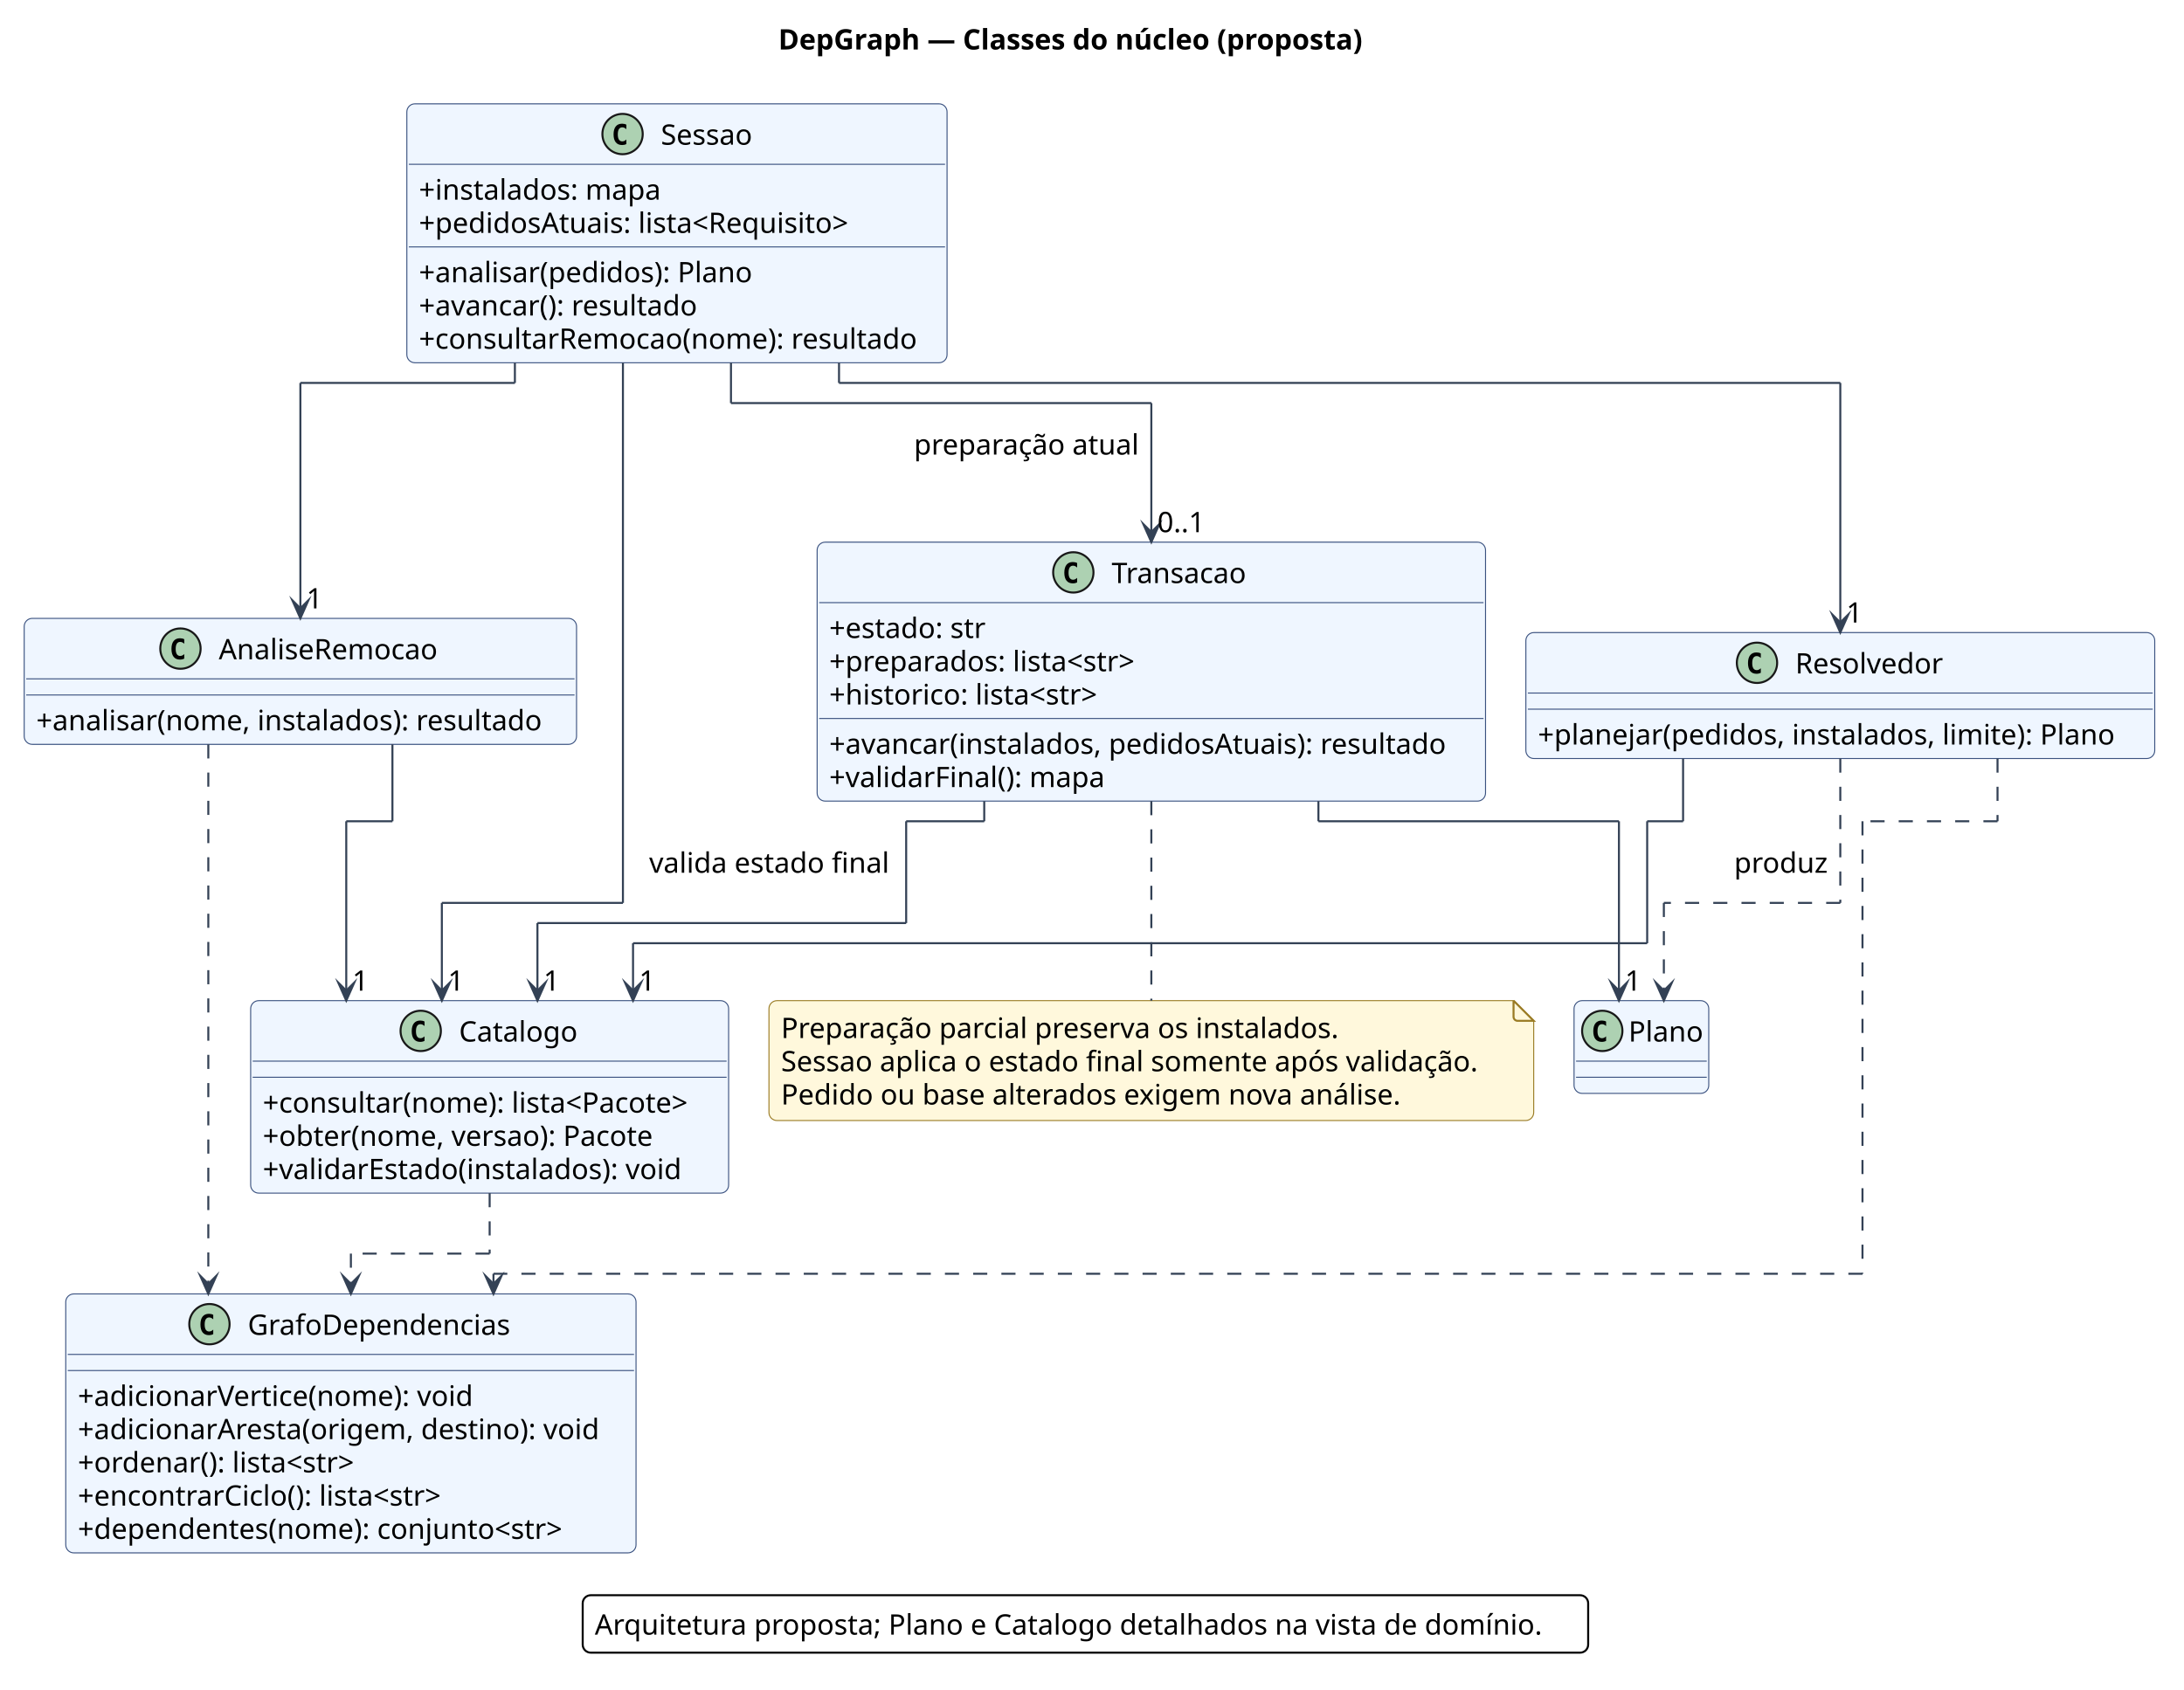
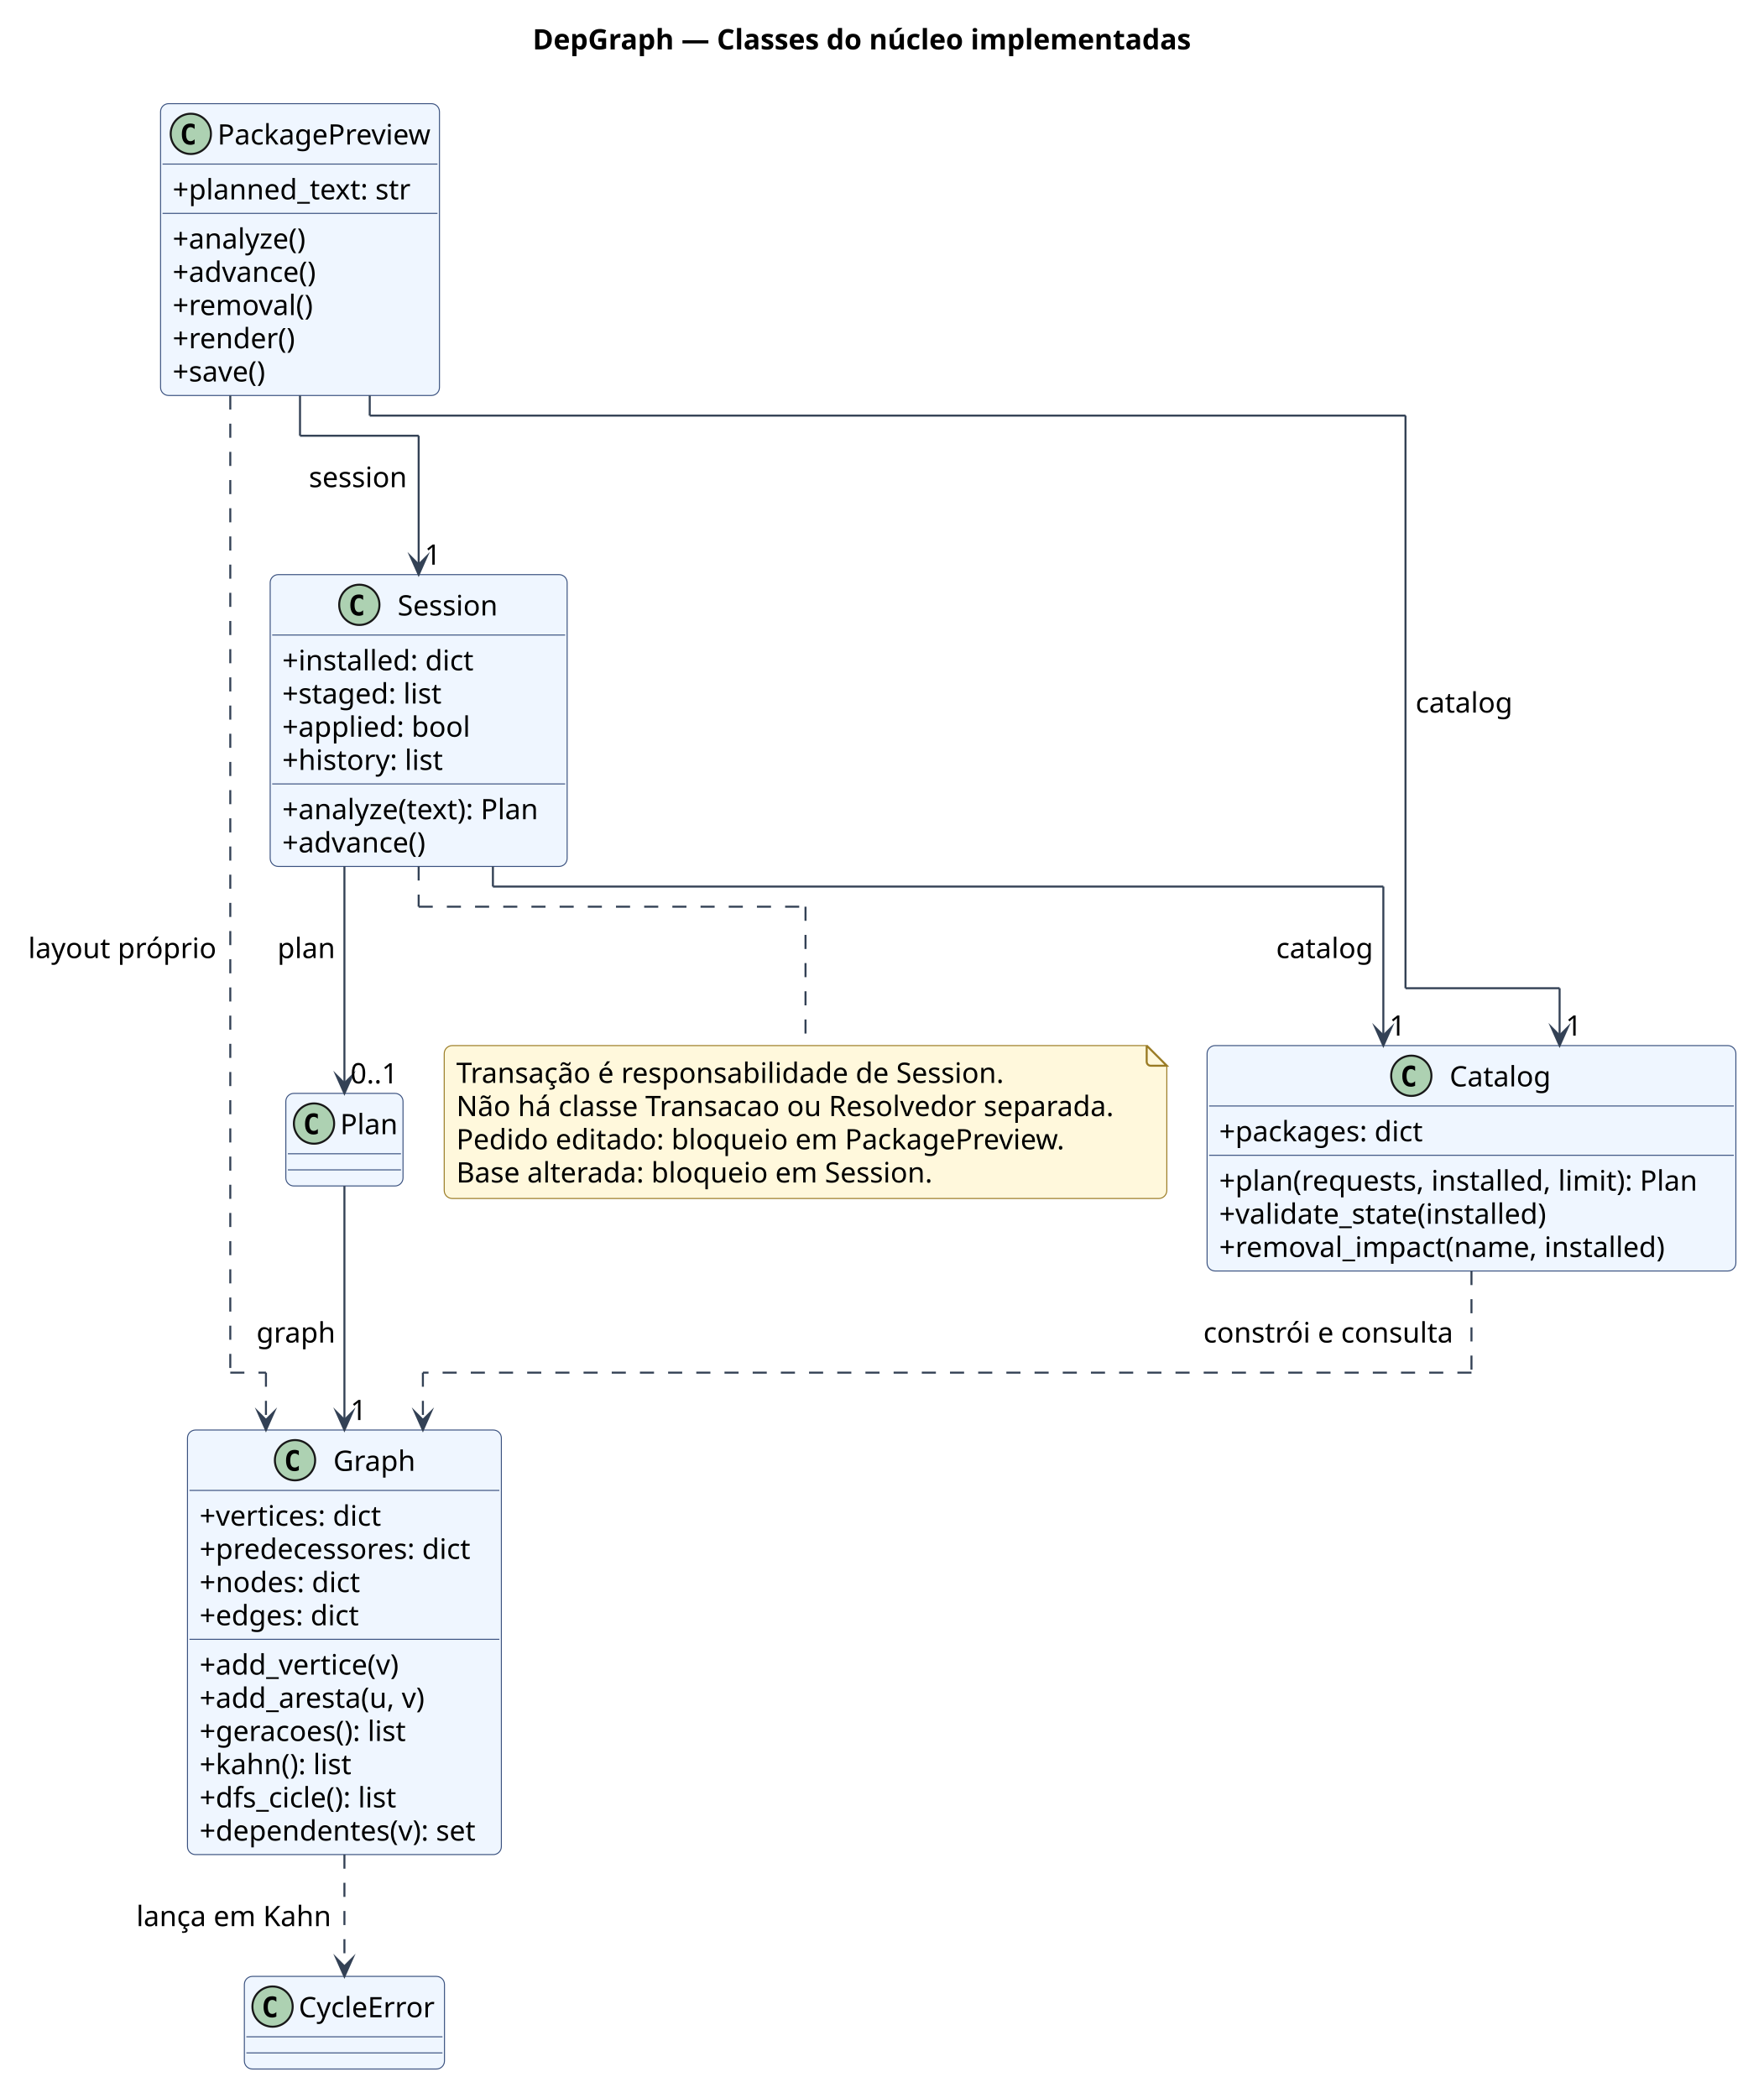
- <svg xmlns="http://www.w3.org/2000/svg" contentStyleType="text/css" data-diagram-type="CLASS" height="838px" preserveAspectRatio="none" style="width:1083px;height:838px;background:#FFFFFF;" version="1.1" viewBox="0 0 1083 838" width="1083px" zoomAndPan="magnify">
+ <svg xmlns="http://www.w3.org/2000/svg" contentStyleType="text/css" data-diagram-type="CLASS" height="1042px" preserveAspectRatio="none" style="width:876px;height:1042px;background:#FFFFFF;" version="1.1" viewBox="0 0 876 1042" width="876px" zoomAndPan="magnify">
  <defs />
  <g>
    <g class="title" data-source-line="3">
-       <text fill="#000000" font-family="sans-serif" font-size="14" font-weight="700" lengthAdjust="spacing" textLength="304.616" x="385.937" y="24.535">DepGraph — Classes do núcleo (proposta)</text>
+       <text fill="#000000" font-family="sans-serif" font-size="14" font-weight="700" lengthAdjust="spacing" textLength="340.081" x="264.529" y="24.535">DepGraph — Classes do núcleo implementadas</text>
    </g>
-     <g class="entity" data-qualified-name="Sessao" data-source-line="4" id="ent0001">
-       <rect fill="#EFF6FF" height="128.441" rx="4" ry="4" style="stroke:#3B5280;stroke-width:0.5;" width="267.883" x="201.745" y="51.488" />
-       <ellipse cx="308.715" cy="66.488" fill="#ADD1B2" rx="10" ry="10" style="stroke:#181818;stroke-width:1;" />
-       <path d="M310.604,71.444 Q310.126,71.69 309.599,71.814 Q309.073,71.936 308.492,71.936 Q306.427,71.936 305.341,70.576 Q304.254,69.216 304.254,66.645 Q304.254,64.068 305.341,62.708 Q306.427,61.348 308.492,61.348 Q309.073,61.348 309.606,61.471 Q310.139,61.594 310.604,61.84 L310.604,64.082 Q310.085,63.603 309.596,63.381 Q309.107,63.159 308.588,63.159 Q307.48,63.159 306.916,64.038 Q306.352,64.916 306.352,66.645 Q306.352,68.368 306.916,69.247 Q307.48,70.125 308.588,70.125 Q309.107,70.125 309.596,69.903 Q310.085,69.681 310.604,69.202 Z " fill="#000000" />
-       <text fill="#000000" font-family="sans-serif" font-size="14" lengthAdjust="spacing" textLength="45.944" x="327.715" y="71.779">Sessao</text>
-       <line style="stroke:#3B5280;stroke-width:0.5;" x1="202.745" x2="468.628" y1="81.488" y2="81.488" />
-       <text fill="#000000" font-family="sans-serif" font-size="14" lengthAdjust="spacing" textLength="126.499" x="207.745" y="99.023">+instalados: mapa</text>
-       <text fill="#000000" font-family="sans-serif" font-size="14" lengthAdjust="spacing" textLength="230.18" x="207.745" y="115.512">+pedidosAtuais: lista&lt;Requisito&gt;</text>
-       <line style="stroke:#3B5280;stroke-width:0.5;" x1="202.745" x2="468.628" y1="122.465" y2="122.465" />
-       <text fill="#000000" font-family="sans-serif" font-size="14" lengthAdjust="spacing" textLength="172.758" x="207.745" y="140">+analisar(pedidos): Plano</text>
-       <text fill="#000000" font-family="sans-serif" font-size="14" lengthAdjust="spacing" textLength="144.901" x="207.745" y="156.488">+avancar(): resultado</text>
-       <text fill="#000000" font-family="sans-serif" font-size="14" lengthAdjust="spacing" textLength="255.883" x="207.745" y="172.977">+consultarRemocao(nome): resultado</text>
+     <g class="entity" data-qualified-name="PackagePreview" data-source-line="4" id="ent0001">
+       <rect fill="#EFF6FF" height="144.93" rx="4" ry="4" style="stroke:#3B5280;stroke-width:0.5;" width="138.526" x="79.742" y="51.488" />
+       <ellipse cx="94.775" cy="66.488" fill="#ADD1B2" rx="10" ry="10" style="stroke:#181818;stroke-width:1;" />
+       <path d="M96.664,71.444 Q96.186,71.69 95.659,71.814 Q95.133,71.936 94.552,71.936 Q92.487,71.936 91.401,70.576 Q90.314,69.216 90.314,66.645 Q90.314,64.068 91.401,62.708 Q92.487,61.348 94.552,61.348 Q95.133,61.348 95.666,61.471 Q96.199,61.594 96.664,61.84 L96.664,64.082 Q96.145,63.603 95.656,63.381 Q95.167,63.159 94.648,63.159 Q93.54,63.159 92.976,64.038 Q92.412,64.916 92.412,66.645 Q92.412,68.368 92.976,69.247 Q93.54,70.125 94.648,70.125 Q95.167,70.125 95.656,69.903 Q96.145,69.681 96.664,69.202 Z " fill="#000000" />
+       <text fill="#000000" font-family="sans-serif" font-size="14" lengthAdjust="spacing" textLength="106.231" x="108.004" y="71.779">PackagePreview</text>
+       <line style="stroke:#3B5280;stroke-width:0.5;" x1="80.742" x2="217.268" y1="81.488" y2="81.488" />
+       <text fill="#000000" font-family="sans-serif" font-size="14" lengthAdjust="spacing" textLength="126.526" x="85.742" y="99.023">+planned_text: str</text>
+       <line style="stroke:#3B5280;stroke-width:0.5;" x1="80.742" x2="217.268" y1="105.977" y2="105.977" />
+       <text fill="#000000" font-family="sans-serif" font-size="14" lengthAdjust="spacing" textLength="71.572" x="85.742" y="123.512">+analyze()</text>
+       <text fill="#000000" font-family="sans-serif" font-size="14" lengthAdjust="spacing" textLength="75.414" x="85.742" y="140">+advance()</text>
+       <text fill="#000000" font-family="sans-serif" font-size="14" lengthAdjust="spacing" textLength="74.457" x="85.742" y="156.488">+removal()</text>
+       <text fill="#000000" font-family="sans-serif" font-size="14" lengthAdjust="spacing" textLength="64.791" x="85.742" y="172.977">+render()</text>
+       <text fill="#000000" font-family="sans-serif" font-size="14" lengthAdjust="spacing" textLength="50.148" x="85.742" y="189.465">+save()</text>
    </g>
-     <g class="entity" data-qualified-name="Transacao" data-source-line="11" id="ent0002">
-       <rect fill="#EFF6FF" height="128.441" rx="4" ry="4" style="stroke:#3B5280;stroke-width:0.5;" width="331.443" x="405.201" y="268.906" />
-       <ellipse cx="532.237" cy="283.906" fill="#ADD1B2" rx="10" ry="10" style="stroke:#181818;stroke-width:1;" />
-       <path d="M534.127,288.862 Q533.649,289.108 533.122,289.231 Q532.596,289.354 532.015,289.354 Q529.95,289.354 528.863,287.994 Q527.777,286.634 527.777,284.063 Q527.777,281.486 528.863,280.126 Q529.95,278.766 532.015,278.766 Q532.596,278.766 533.129,278.889 Q533.662,279.012 534.127,279.258 L534.127,281.5 Q533.608,281.022 533.119,280.799 Q532.63,280.577 532.111,280.577 Q531.003,280.577 530.439,281.456 Q529.875,282.334 529.875,284.063 Q529.875,285.786 530.439,286.665 Q531.003,287.543 532.111,287.543 Q532.63,287.543 533.119,287.321 Q533.608,287.099 534.127,286.62 Z " fill="#000000" />
-       <text fill="#000000" font-family="sans-serif" font-size="14" lengthAdjust="spacing" textLength="69.371" x="551.237" y="289.197">Transacao</text>
-       <line style="stroke:#3B5280;stroke-width:0.5;" x1="406.201" x2="735.645" y1="298.906" y2="298.906" />
-       <text fill="#000000" font-family="sans-serif" font-size="14" lengthAdjust="spacing" textLength="83.405" x="411.201" y="316.441">+estado: str</text>
-       <text fill="#000000" font-family="sans-serif" font-size="14" lengthAdjust="spacing" textLength="165.436" x="411.201" y="332.93">+preparados: lista&lt;str&gt;</text>
-       <text fill="#000000" font-family="sans-serif" font-size="14" lengthAdjust="spacing" textLength="147.8" x="411.201" y="349.418">+historico: lista&lt;str&gt;</text>
-       <line style="stroke:#3B5280;stroke-width:0.5;" x1="406.201" x2="735.645" y1="356.371" y2="356.371" />
-       <text fill="#000000" font-family="sans-serif" font-size="14" lengthAdjust="spacing" textLength="319.443" x="411.201" y="373.906">+avancar(instalados, pedidosAtuais): resultado</text>
-       <text fill="#000000" font-family="sans-serif" font-size="14" lengthAdjust="spacing" textLength="143.801" x="411.201" y="390.394">+validarFinal(): mapa</text>
+     <g class="entity" data-qualified-name="Session" data-source-line="12" id="ent0002">
+       <rect fill="#EFF6FF" height="144.93" rx="4" ry="4" style="stroke:#3B5280;stroke-width:0.5;" width="147.495" x="134.189" y="285.394" />
+       <ellipse cx="178.462" cy="300.394" fill="#ADD1B2" rx="10" ry="10" style="stroke:#181818;stroke-width:1;" />
+       <path d="M180.352,305.351 Q179.873,305.597 179.347,305.72 Q178.821,305.843 178.239,305.843 Q176.175,305.843 175.088,304.482 Q174.001,303.122 174.001,300.552 Q174.001,297.975 175.088,296.614 Q176.175,295.254 178.239,295.254 Q178.821,295.254 179.354,295.377 Q179.887,295.5 180.352,295.746 L180.352,297.988 Q179.832,297.51 179.344,297.288 Q178.855,297.065 178.335,297.065 Q177.228,297.065 176.664,297.944 Q176.1,298.822 176.1,300.552 Q176.1,302.274 176.664,303.153 Q177.228,304.031 178.335,304.031 Q178.855,304.031 179.344,303.809 Q179.832,303.587 180.352,303.108 Z " fill="#000000" />
+       <text fill="#000000" font-family="sans-serif" font-size="14" lengthAdjust="spacing" textLength="50.948" x="197.462" y="305.685">Session</text>
+       <line style="stroke:#3B5280;stroke-width:0.5;" x1="135.189" x2="280.684" y1="315.394" y2="315.394" />
+       <text fill="#000000" font-family="sans-serif" font-size="14" lengthAdjust="spacing" textLength="102.799" x="140.189" y="332.93">+installed: dict</text>
+       <text fill="#000000" font-family="sans-serif" font-size="14" lengthAdjust="spacing" textLength="85.9" x="140.189" y="349.418">+staged: list</text>
+       <text fill="#000000" font-family="sans-serif" font-size="14" lengthAdjust="spacing" textLength="100.106" x="140.189" y="365.906">+applied: bool</text>
+       <text fill="#000000" font-family="sans-serif" font-size="14" lengthAdjust="spacing" textLength="87.206" x="140.189" y="382.394">+history: list</text>
+       <line style="stroke:#3B5280;stroke-width:0.5;" x1="135.189" x2="280.684" y1="389.348" y2="389.348" />
+       <text fill="#000000" font-family="sans-serif" font-size="14" lengthAdjust="spacing" textLength="135.495" x="140.189" y="406.883">+analyze(text): Plan</text>
+       <text fill="#000000" font-family="sans-serif" font-size="14" lengthAdjust="spacing" textLength="75.414" x="140.189" y="423.371">+advance()</text>
    </g>
-     <g class="entity" data-qualified-name="Resolvedor" data-source-line="18" id="ent0003">
-       <rect fill="#EFF6FF" height="62.488" rx="4" ry="4" style="stroke:#3B5280;stroke-width:0.5;" width="311.845" x="756.645" y="313.749" />
-       <ellipse cx="871.256" cy="328.749" fill="#ADD1B2" rx="10" ry="10" style="stroke:#181818;stroke-width:1;" />
-       <path d="M873.146,333.705 Q872.668,333.951 872.141,334.074 Q871.615,334.197 871.034,334.197 Q868.969,334.197 867.883,332.837 Q866.796,331.477 866.796,328.906 Q866.796,326.329 867.883,324.969 Q868.969,323.608 871.034,323.608 Q871.615,323.608 872.148,323.731 Q872.681,323.854 873.146,324.101 L873.146,326.343 Q872.627,325.864 872.138,325.642 Q871.649,325.42 871.13,325.42 Q870.022,325.42 869.458,326.298 Q868.894,327.177 868.894,328.906 Q868.894,330.629 869.458,331.507 Q870.022,332.386 871.13,332.386 Q871.649,332.386 872.138,332.164 Q872.627,331.941 873.146,331.463 Z " fill="#000000" />
-       <text fill="#000000" font-family="sans-serif" font-size="14" lengthAdjust="spacing" textLength="74.621" x="890.256" y="334.04">Resolvedor</text>
-       <line style="stroke:#3B5280;stroke-width:0.5;" x1="757.645" x2="1067.489" y1="343.749" y2="343.749" />
-       <line style="stroke:#3B5280;stroke-width:0.5;" x1="757.645" x2="1067.489" y1="351.749" y2="351.749" />
-       <text fill="#000000" font-family="sans-serif" font-size="14" lengthAdjust="spacing" textLength="299.845" x="762.645" y="369.284">+planejar(pedidos, instalados, limite): Plano</text>
+     <g class="entity" data-qualified-name="Catalog" data-source-line="20" id="ent0003">
+       <rect fill="#EFF6FF" height="111.953" rx="4" ry="4" style="stroke:#3B5280;stroke-width:0.5;" width="262.626" x="599.514" y="519.301" />
+       <ellipse cx="700.946" cy="534.301" fill="#ADD1B2" rx="10" ry="10" style="stroke:#181818;stroke-width:1;" />
+       <path d="M702.835,539.257 Q702.357,539.503 701.831,539.626 Q701.304,539.749 700.723,539.749 Q698.659,539.749 697.572,538.389 Q696.485,537.028 696.485,534.458 Q696.485,531.881 697.572,530.52 Q698.659,529.16 700.723,529.16 Q701.304,529.16 701.837,529.283 Q702.371,529.406 702.835,529.652 L702.835,531.894 Q702.316,531.416 701.827,531.194 Q701.338,530.972 700.819,530.972 Q699.711,530.972 699.148,531.85 Q698.583,532.729 698.583,534.458 Q698.583,536.181 699.148,537.059 Q699.711,537.938 700.819,537.938 Q701.338,537.938 701.827,537.715 Q702.316,537.493 702.835,537.015 Z " fill="#000000" />
+       <text fill="#000000" font-family="sans-serif" font-size="14" lengthAdjust="spacing" textLength="51.762" x="719.946" y="539.592">Catalog</text>
+       <line style="stroke:#3B5280;stroke-width:0.5;" x1="600.514" x2="861.14" y1="549.301" y2="549.301" />
+       <text fill="#000000" font-family="sans-serif" font-size="14" lengthAdjust="spacing" textLength="108.548" x="605.514" y="566.836">+packages: dict</text>
+       <line style="stroke:#3B5280;stroke-width:0.5;" x1="600.514" x2="861.14" y1="573.789" y2="573.789" />
+       <text fill="#000000" font-family="sans-serif" font-size="14" lengthAdjust="spacing" textLength="250.626" x="605.514" y="591.324">+plan(requests, installed, limit): Plan</text>
+       <text fill="#000000" font-family="sans-serif" font-size="14" lengthAdjust="spacing" textLength="170.57" x="605.514" y="607.812">+validate_state(installed)</text>
+       <text fill="#000000" font-family="sans-serif" font-size="14" lengthAdjust="spacing" textLength="231.219" x="605.514" y="624.301">+removal_impact(name, installed)</text>
    </g>
-     <g class="entity" data-qualified-name="Catalogo" data-source-line="21" id="ent0004">
-       <rect fill="#EFF6FF" height="95.465" rx="4" ry="4" style="stroke:#3B5280;stroke-width:0.5;" width="237.012" x="124.299" y="496.324" />
-       <ellipse cx="208.625" cy="511.324" fill="#ADD1B2" rx="10" ry="10" style="stroke:#181818;stroke-width:1;" />
-       <path d="M210.514,516.28 Q210.036,516.526 209.509,516.649 Q208.983,516.773 208.402,516.773 Q206.338,516.773 205.251,515.412 Q204.164,514.052 204.164,511.481 Q204.164,508.904 205.251,507.544 Q206.338,506.184 208.402,506.184 Q208.983,506.184 209.516,506.307 Q210.049,506.43 210.514,506.676 L210.514,508.918 Q209.995,508.44 209.506,508.217 Q209.017,507.995 208.498,507.995 Q207.39,507.995 206.826,508.873 Q206.262,509.752 206.262,511.481 Q206.262,513.204 206.826,514.082 Q207.39,514.961 208.498,514.961 Q209.017,514.961 209.506,514.739 Q209.995,514.517 210.514,514.038 Z " fill="#000000" />
-       <text fill="#000000" font-family="sans-serif" font-size="14" lengthAdjust="spacing" textLength="60.361" x="227.625" y="516.615">Catalogo</text>
-       <line style="stroke:#3B5280;stroke-width:0.5;" x1="125.299" x2="360.311" y1="526.324" y2="526.324" />
-       <line style="stroke:#3B5280;stroke-width:0.5;" x1="125.299" x2="360.311" y1="534.324" y2="534.324" />
-       <text fill="#000000" font-family="sans-serif" font-size="14" lengthAdjust="spacing" textLength="225.012" x="130.299" y="551.859">+consultar(nome): lista&lt;Pacote&gt;</text>
-       <text fill="#000000" font-family="sans-serif" font-size="14" lengthAdjust="spacing" textLength="200.806" x="130.299" y="568.348">+obter(nome, versao): Pacote</text>
-       <text fill="#000000" font-family="sans-serif" font-size="14" lengthAdjust="spacing" textLength="217.41" x="130.299" y="584.836">+validarEstado(instalados): void</text>
+     <g class="entity" data-qualified-name="Graph" data-source-line="26" id="ent0004">
+       <rect fill="#EFF6FF" height="210.883" rx="4" ry="4" style="stroke:#3B5280;stroke-width:0.5;" width="155.897" x="93.114" y="710.231" />
+       <ellipse cx="146.524" cy="725.231" fill="#ADD1B2" rx="10" ry="10" style="stroke:#181818;stroke-width:1;" />
+       <path d="M148.414,730.187 Q147.935,730.433 147.409,730.556 Q146.882,730.679 146.301,730.679 Q144.237,730.679 143.15,729.318 Q142.063,727.958 142.063,725.388 Q142.063,722.811 143.15,721.45 Q144.237,720.09 146.301,720.09 Q146.882,720.09 147.416,720.213 Q147.949,720.336 148.414,720.582 L148.414,722.824 Q147.894,722.346 147.405,722.124 Q146.917,721.901 146.397,721.901 Q145.29,721.901 144.726,722.78 Q144.162,723.658 144.162,725.388 Q144.162,727.11 144.726,727.989 Q145.29,728.867 146.397,728.867 Q146.917,728.867 147.405,728.645 Q147.894,728.423 148.414,727.944 Z " fill="#000000" />
+       <text fill="#000000" font-family="sans-serif" font-size="14" lengthAdjust="spacing" textLength="41.077" x="165.524" y="730.521">Graph</text>
+       <line style="stroke:#3B5280;stroke-width:0.5;" x1="94.114" x2="248.011" y1="740.231" y2="740.231" />
+       <text fill="#000000" font-family="sans-serif" font-size="14" lengthAdjust="spacing" textLength="97.419" x="99.114" y="757.766">+vertices: dict</text>
+       <text fill="#000000" font-family="sans-serif" font-size="14" lengthAdjust="spacing" textLength="142.714" x="99.114" y="774.254">+predecessores: dict</text>
+       <text fill="#000000" font-family="sans-serif" font-size="14" lengthAdjust="spacing" textLength="86.29" x="99.114" y="790.742">+nodes: dict</text>
+       <text fill="#000000" font-family="sans-serif" font-size="14" lengthAdjust="spacing" textLength="85.531" x="99.114" y="807.231">+edges: dict</text>
+       <line style="stroke:#3B5280;stroke-width:0.5;" x1="94.114" x2="248.011" y1="814.184" y2="814.184" />
+       <text fill="#000000" font-family="sans-serif" font-size="14" lengthAdjust="spacing" textLength="104.863" x="99.114" y="831.719">+add_vertice(v)</text>
+       <text fill="#000000" font-family="sans-serif" font-size="14" lengthAdjust="spacing" textLength="118.747" x="99.114" y="848.207">+add_aresta(u, v)</text>
+       <text fill="#000000" font-family="sans-serif" font-size="14" lengthAdjust="spacing" textLength="110.257" x="99.114" y="864.695">+geracoes(): list</text>
+       <text fill="#000000" font-family="sans-serif" font-size="14" lengthAdjust="spacing" textLength="82.852" x="99.114" y="881.184">+kahn(): list</text>
+       <text fill="#000000" font-family="sans-serif" font-size="14" lengthAdjust="spacing" textLength="107.892" x="99.114" y="897.672">+dfs_cicle(): list</text>
+       <text fill="#000000" font-family="sans-serif" font-size="14" lengthAdjust="spacing" textLength="143.897" x="99.114" y="914.16">+dependentes(v): set</text>
    </g>
-     <g class="entity" data-qualified-name="GrafoDependencias" data-source-line="26" id="ent0005">
-       <rect fill="#EFF6FF" height="128.441" rx="4" ry="4" style="stroke:#3B5280;stroke-width:0.5;" width="282.799" x="32.6" y="641.789" />
-       <ellipse cx="103.851" cy="656.789" fill="#ADD1B2" rx="10" ry="10" style="stroke:#181818;stroke-width:1;" />
-       <path d="M105.741,661.745 Q105.262,661.991 104.736,662.114 Q104.21,662.237 103.629,662.237 Q101.564,662.237 100.477,660.877 Q99.39,659.517 99.39,656.946 Q99.39,654.369 100.477,653.009 Q101.564,651.648 103.629,651.648 Q104.21,651.648 104.743,651.771 Q105.276,651.894 105.741,652.141 L105.741,654.383 Q105.221,653.904 104.733,653.682 Q104.244,653.46 103.724,653.46 Q102.617,653.46 102.053,654.338 Q101.489,655.217 101.489,656.946 Q101.489,658.669 102.053,659.547 Q102.617,660.426 103.724,660.426 Q104.244,660.426 104.733,660.204 Q105.221,659.981 105.741,659.503 Z " fill="#000000" />
-       <text fill="#000000" font-family="sans-serif" font-size="14" lengthAdjust="spacing" textLength="132.296" x="122.851" y="662.08">GrafoDependencias</text>
-       <line style="stroke:#3B5280;stroke-width:0.5;" x1="33.6" x2="314.399" y1="671.789" y2="671.789" />
-       <line style="stroke:#3B5280;stroke-width:0.5;" x1="33.6" x2="314.399" y1="679.789" y2="679.789" />
-       <text fill="#000000" font-family="sans-serif" font-size="14" lengthAdjust="spacing" textLength="205.447" x="38.6" y="697.324">+adicionarVertice(nome): void</text>
-       <text fill="#000000" font-family="sans-serif" font-size="14" lengthAdjust="spacing" textLength="270.799" x="38.6" y="713.812">+adicionarAresta(origem, destino): void</text>
-       <text fill="#000000" font-family="sans-serif" font-size="14" lengthAdjust="spacing" textLength="150.739" x="38.6" y="730.301">+ordenar(): lista&lt;str&gt;</text>
-       <text fill="#000000" font-family="sans-serif" font-size="14" lengthAdjust="spacing" textLength="196.574" x="38.6" y="746.789">+encontrarCiclo(): lista&lt;str&gt;</text>
-       <text fill="#000000" font-family="sans-serif" font-size="14" lengthAdjust="spacing" textLength="254.926" x="38.6" y="763.277">+dependentes(nome): conjunto&lt;str&gt;</text>
+     <g class="entity" data-qualified-name="Plan" data-source-line="38" id="ent0005">
+       <rect fill="#EFF6FF" height="46" rx="4" ry="4" style="stroke:#3B5280;stroke-width:0.5;" width="58.205" x="141.96" y="543.033" />
+       <ellipse cx="155.96" cy="558.033" fill="#ADD1B2" rx="10" ry="10" style="stroke:#181818;stroke-width:1;" />
+       <path d="M157.85,562.989 Q157.371,563.235 156.845,563.358 Q156.318,563.481 155.737,563.481 Q153.673,563.481 152.586,562.121 Q151.499,560.761 151.499,558.19 Q151.499,555.613 152.586,554.253 Q153.673,552.893 155.737,552.893 Q156.318,552.893 156.852,553.016 Q157.385,553.139 157.85,553.385 L157.85,555.627 Q157.33,555.148 156.841,554.926 Q156.352,554.704 155.833,554.704 Q154.726,554.704 154.162,555.582 Q153.598,556.461 153.598,558.19 Q153.598,559.913 154.162,560.792 Q154.726,561.67 155.833,561.67 Q156.352,561.67 156.841,561.448 Q157.33,561.226 157.85,560.747 Z " fill="#000000" />
+       <text fill="#000000" font-family="sans-serif" font-size="14" lengthAdjust="spacing" textLength="28.205" x="168.96" y="563.324">Plan</text>
+       <line style="stroke:#3B5280;stroke-width:0.5;" x1="142.96" x2="199.165" y1="573.033" y2="573.033" />
+       <line style="stroke:#3B5280;stroke-width:0.5;" x1="142.96" x2="199.165" y1="581.033" y2="581.033" />
    </g>
-     <g class="entity" data-qualified-name="AnaliseRemocao" data-source-line="33" id="ent0006">
-       <rect fill="#EFF6FF" height="62.488" rx="4" ry="4" style="stroke:#3B5280;stroke-width:0.5;" width="273.898" x="12" y="306.712" />
-       <ellipse cx="89.482" cy="321.712" fill="#ADD1B2" rx="10" ry="10" style="stroke:#181818;stroke-width:1;" />
-       <path d="M91.372,326.668 Q90.894,326.914 90.367,327.037 Q89.841,327.161 89.26,327.161 Q87.195,327.161 86.108,325.8 Q85.022,324.44 85.022,321.87 Q85.022,319.292 86.108,317.932 Q87.195,316.572 89.26,316.572 Q89.841,316.572 90.374,316.695 Q90.907,316.818 91.372,317.064 L91.372,319.306 Q90.853,318.827 90.364,318.605 Q89.875,318.383 89.356,318.383 Q88.248,318.383 87.684,319.262 Q87.12,320.14 87.12,321.87 Q87.12,323.592 87.684,324.471 Q88.248,325.349 89.356,325.349 Q89.875,325.349 90.364,325.127 Q90.853,324.905 91.372,324.426 Z " fill="#000000" />
-       <text fill="#000000" font-family="sans-serif" font-size="14" lengthAdjust="spacing" textLength="110.934" x="108.482" y="327.003">AnaliseRemocao</text>
-       <line style="stroke:#3B5280;stroke-width:0.5;" x1="13" x2="284.898" y1="336.712" y2="336.712" />
-       <line style="stroke:#3B5280;stroke-width:0.5;" x1="13" x2="284.898" y1="344.712" y2="344.712" />
-       <text fill="#000000" font-family="sans-serif" font-size="14" lengthAdjust="spacing" textLength="261.898" x="18" y="362.247">+analisar(nome, instalados): resultado</text>
+     <g class="entity" data-qualified-name="CycleError" data-source-line="39" id="ent0006">
+       <rect fill="#EFF6FF" height="46" rx="4" ry="4" style="stroke:#3B5280;stroke-width:0.5;" width="99.392" x="121.367" y="981.602" />
+       <ellipse cx="135.367" cy="996.602" fill="#ADD1B2" rx="10" ry="10" style="stroke:#181818;stroke-width:1;" />
+       <path d="M137.256,1001.558 Q136.778,1001.804 136.251,1001.927 Q135.725,1002.05 135.144,1002.05 Q133.08,1002.05 131.993,1000.689 Q130.906,999.329 130.906,996.759 Q130.906,994.182 131.993,992.821 Q133.08,991.461 135.144,991.461 Q135.725,991.461 136.258,991.584 Q136.792,991.707 137.256,991.953 L137.256,994.195 Q136.737,993.717 136.248,993.495 Q135.759,993.273 135.24,993.273 Q134.132,993.273 133.568,994.151 Q133.004,995.029 133.004,996.759 Q133.004,998.481 133.568,999.36 Q134.132,1000.238 135.24,1000.238 Q135.759,1000.238 136.248,1000.016 Q136.737,999.794 137.256,999.315 Z " fill="#000000" />
+       <text fill="#000000" font-family="sans-serif" font-size="14" lengthAdjust="spacing" textLength="69.392" x="148.367" y="1001.893">CycleError</text>
+       <line style="stroke:#3B5280;stroke-width:0.5;" x1="122.367" x2="219.758" y1="1011.602" y2="1011.602" />
+       <line style="stroke:#3B5280;stroke-width:0.5;" x1="122.367" x2="219.758" y1="1019.602" y2="1019.602" />
    </g>
-     <g class="entity" data-qualified-name="Plano" data-source-line="36" id="ent0007">
-       <rect fill="#EFF6FF" height="46" rx="4" ry="4" style="stroke:#3B5280;stroke-width:0.5;" width="66.805" x="780.535" y="496.324" />
-       <ellipse cx="794.535" cy="511.324" fill="#ADD1B2" rx="10" ry="10" style="stroke:#181818;stroke-width:1;" />
-       <path d="M796.424,516.28 Q795.946,516.526 795.42,516.649 Q794.893,516.773 794.312,516.773 Q792.248,516.773 791.161,515.412 Q790.074,514.052 790.074,511.481 Q790.074,508.904 791.161,507.544 Q792.248,506.184 794.312,506.184 Q794.893,506.184 795.426,506.307 Q795.96,506.43 796.424,506.676 L796.424,508.918 Q795.905,508.44 795.416,508.217 Q794.927,507.995 794.408,507.995 Q793.301,507.995 792.736,508.873 Q792.173,509.752 792.173,511.481 Q792.173,513.204 792.736,514.082 Q793.301,514.961 794.408,514.961 Q794.927,514.961 795.416,514.739 Q795.905,514.517 796.424,514.038 Z " fill="#000000" />
-       <text fill="#000000" font-family="sans-serif" font-size="14" lengthAdjust="spacing" textLength="36.805" x="807.535" y="516.615">Plano</text>
-       <line style="stroke:#3B5280;stroke-width:0.5;" x1="781.535" x2="846.34" y1="526.324" y2="526.324" />
-       <line style="stroke:#3B5280;stroke-width:0.5;" x1="781.535" x2="846.34" y1="534.324" y2="534.324" />
+     <g class="entity" data-qualified-name="GMN15" data-source-line="49" id="ent0016">
+       <path d="M220.627,523.301 L220.627,591.254 A4,4 0 0 0 224.627,595.254 L575.514,595.254 A4,4 0 0 0 579.514,591.254 L579.514,529.301 L569.514,519.301 L224.627,519.301 A4,4 0 0 0 220.627,523.301" fill="#FFF8DC" style="stroke:#9A7B24;stroke-width:0.5;" />
+       <path d="M569.514,519.301 L569.514,527.301 A2,2 0 0 0 571.514,529.301 L579.514,529.301 L569.514,519.301" fill="#FFF8DC" style="stroke:#9A7B24;stroke-width:1;" />
+       <text fill="#000000" font-family="sans-serif" font-size="14" lengthAdjust="spacing" textLength="282.618" x="226.627" y="537.836">Transação é responsabilidade de Session.</text>
+       <text fill="#000000" font-family="sans-serif" font-size="14" lengthAdjust="spacing" textLength="337.887" x="226.627" y="554.324">Não há classe Transacao ou Resolvedor separada.</text>
+       <text fill="#000000" font-family="sans-serif" font-size="14" lengthAdjust="spacing" textLength="309.928" x="226.627" y="570.812">Pedido editado: bloqueio em PackagePreview.</text>
+       <text fill="#000000" font-family="sans-serif" font-size="14" lengthAdjust="spacing" textLength="243.339" x="226.627" y="587.301">Base alterada: bloqueio em Session.</text>
    </g>
-     <g class="entity" data-qualified-name="GMN20" data-source-line="50" id="ent0021">
-       <path d="M381.311,500.324 L381.311,551.789 A4,4 0 0 0 385.311,555.789 L756.535,555.789 A4,4 0 0 0 760.535,551.789 L760.535,506.324 L750.535,496.324 L385.311,496.324 A4,4 0 0 0 381.311,500.324" fill="#FFF8DC" style="stroke:#9A7B24;stroke-width:0.5;" />
-       <path d="M750.535,496.324 L750.535,504.324 A2,2 0 0 0 752.535,506.324 L760.535,506.324 L750.535,496.324" fill="#FFF8DC" style="stroke:#9A7B24;stroke-width:1;" />
-       <text fill="#000000" font-family="sans-serif" font-size="14" lengthAdjust="spacing" textLength="285.072" x="387.311" y="514.859">Preparação parcial preserva os instalados.</text>
-       <text fill="#000000" font-family="sans-serif" font-size="14" lengthAdjust="spacing" textLength="358.224" x="387.311" y="531.348">Sessao aplica o estado final somente após validação.</text>
-       <text fill="#000000" font-family="sans-serif" font-size="14" lengthAdjust="spacing" textLength="317.885" x="387.311" y="547.836">Pedido ou base alterados exigem nova análise.</text>
-     </g>
-     <line style="stroke:#334155;stroke-width:1;" x1="416.052" x2="416.052" y1="179.93" y2="189.93" />
-     <line style="stroke:#334155;stroke-width:1;" x1="416.052" x2="912.567" y1="189.93" y2="189.93" />
-     <line style="stroke:#334155;stroke-width:1;" x1="912.567" x2="912.567" y1="189.93" y2="313.749" />
-     <polygon fill="#334155" points="912.567,313.749,916.567,304.749,912.567,308.749,908.567,304.749,912.567,313.749" style="stroke:#334155;stroke-width:1;stroke-linejoin:miter;stroke-miterlimit:10;" />
-     <text fill="#000000" font-family="sans-serif" font-size="14" lengthAdjust="spacing" textLength="8.852" x="915.567" y="308.796">1</text>
-     <line style="stroke:#334155;stroke-width:1;" x1="308.898" x2="308.898" y1="179.93" y2="447.836" />
-     <line style="stroke:#334155;stroke-width:1;" x1="308.898" x2="219.104" y1="447.836" y2="447.836" />
-     <line style="stroke:#334155;stroke-width:1;" x1="219.104" x2="219.104" y1="447.836" y2="496.324" />
-     <polygon fill="#334155" points="219.104,496.324,223.104,487.324,219.104,491.324,215.104,487.324,219.104,496.324" style="stroke:#334155;stroke-width:1;stroke-linejoin:miter;stroke-miterlimit:10;" />
-     <text fill="#000000" font-family="sans-serif" font-size="14" lengthAdjust="spacing" textLength="8.852" x="222.104" y="491.371">1</text>
-     <line style="stroke:#334155;stroke-width:1;" x1="255.322" x2="255.322" y1="179.93" y2="189.93" />
-     <line style="stroke:#334155;stroke-width:1;" x1="255.322" x2="148.949" y1="189.93" y2="189.93" />
-     <line style="stroke:#334155;stroke-width:1;" x1="148.949" x2="148.949" y1="189.93" y2="306.712" />
-     <polygon fill="#334155" points="148.949,306.712,152.949,297.712,148.949,301.712,144.949,297.712,148.949,306.712" style="stroke:#334155;stroke-width:1;stroke-linejoin:miter;stroke-miterlimit:10;" />
-     <text fill="#000000" font-family="sans-serif" font-size="14" lengthAdjust="spacing" textLength="8.852" x="151.949" y="301.759">1</text>
-     <line style="stroke:#334155;stroke-width:1;" x1="362.475" x2="362.475" y1="179.93" y2="199.93" />
-     <line style="stroke:#334155;stroke-width:1;" x1="362.475" x2="570.923" y1="199.93" y2="199.93" />
-     <line style="stroke:#334155;stroke-width:1;" x1="570.923" x2="570.923" y1="199.93" y2="268.906" />
-     <polygon fill="#334155" points="570.923,268.906,574.923,259.906,570.923,263.906,566.923,259.906,570.923,268.906" style="stroke:#334155;stroke-width:1;stroke-linejoin:miter;stroke-miterlimit:10;" />
-     <text fill="#000000" font-family="sans-serif" font-size="14" lengthAdjust="spacing" textLength="113.709" x="453.214" y="225.465">preparação atual</text>
-     <text fill="#000000" font-family="sans-serif" font-size="14" lengthAdjust="spacing" textLength="26.564" x="573.923" y="263.953">0..1</text>
-     <line style="stroke:#334155;stroke-width:1;" x1="653.784" x2="653.784" y1="397.348" y2="407.348" />
-     <line style="stroke:#334155;stroke-width:1;" x1="653.784" x2="802.803" y1="407.348" y2="407.348" />
-     <line style="stroke:#334155;stroke-width:1;" x1="802.803" x2="802.803" y1="407.348" y2="496.324" />
-     <polygon fill="#334155" points="802.803,496.324,806.803,487.324,802.803,491.324,798.803,487.324,802.803,496.324" style="stroke:#334155;stroke-width:1;stroke-linejoin:miter;stroke-miterlimit:10;" />
-     <text fill="#000000" font-family="sans-serif" font-size="14" lengthAdjust="spacing" textLength="8.852" x="805.803" y="491.371">1</text>
-     <line style="stroke:#334155;stroke-width:1;" x1="488.062" x2="488.062" y1="397.348" y2="407.348" />
-     <line style="stroke:#334155;stroke-width:1;" x1="488.062" x2="449.349" y1="407.348" y2="407.348" />
-     <line style="stroke:#334155;stroke-width:1;" x1="449.349" x2="449.349" y1="407.348" y2="457.836" />
-     <line style="stroke:#334155;stroke-width:1;" x1="449.349" x2="266.507" y1="457.836" y2="457.836" />
-     <line style="stroke:#334155;stroke-width:1;" x1="266.507" x2="266.507" y1="457.836" y2="496.324" />
-     <polygon fill="#334155" points="266.507,496.324,270.507,487.324,266.507,491.324,262.507,487.324,266.507,496.324" style="stroke:#334155;stroke-width:1;stroke-linejoin:miter;stroke-miterlimit:10;" />
-     <text fill="#000000" font-family="sans-serif" font-size="14" lengthAdjust="spacing" textLength="123.45" x="321.898" y="432.883">valida estado final</text>
-     <text fill="#000000" font-family="sans-serif" font-size="14" lengthAdjust="spacing" textLength="8.852" x="269.507" y="491.371">1</text>
-     <line style="stroke:#334155;stroke-width:1;" x1="834.606" x2="834.606" y1="376.237" y2="407.348" />
-     <line style="stroke:#334155;stroke-width:1;" x1="834.606" x2="816.803" y1="407.348" y2="407.348" />
-     <line style="stroke:#334155;stroke-width:1;" x1="816.803" x2="816.803" y1="407.348" y2="467.836" />
-     <line style="stroke:#334155;stroke-width:1;" x1="816.803" x2="313.909" y1="467.836" y2="467.836" />
-     <line style="stroke:#334155;stroke-width:1;" x1="313.909" x2="313.909" y1="467.836" y2="496.324" />
-     <polygon fill="#334155" points="313.909,496.324,317.909,487.324,313.909,491.324,309.909,487.324,313.909,496.324" style="stroke:#334155;stroke-width:1;stroke-linejoin:miter;stroke-miterlimit:10;" />
-     <text fill="#000000" font-family="sans-serif" font-size="14" lengthAdjust="spacing" textLength="8.852" x="316.909" y="491.371">1</text>
-     <line style="stroke:#334155;stroke-width:1;stroke-dasharray:7,7;" x1="912.567" x2="912.567" y1="376.237" y2="447.836" />
-     <line style="stroke:#334155;stroke-width:1;stroke-dasharray:7,7;" x1="912.567" x2="825.071" y1="447.836" y2="447.836" />
-     <line style="stroke:#334155;stroke-width:1;stroke-dasharray:7,7;" x1="825.071" x2="825.071" y1="447.836" y2="496.324" />
-     <polygon fill="#334155" points="825.071,496.324,829.071,487.324,825.071,491.324,821.071,487.324,825.071,496.324" style="stroke:#334155;stroke-width:1;stroke-linejoin:miter;stroke-miterlimit:10;" />
-     <text fill="#000000" font-family="sans-serif" font-size="14" lengthAdjust="spacing" textLength="48.665" x="859.902" y="432.883">produz</text>
-     <line style="stroke:#334155;stroke-width:1;stroke-dasharray:7,7;" x1="990.528" x2="990.528" y1="376.237" y2="407.348" />
-     <line style="stroke:#334155;stroke-width:1;stroke-dasharray:7,7;" x1="990.528" x2="923.567" y1="407.348" y2="407.348" />
-     <line style="stroke:#334155;stroke-width:1;stroke-dasharray:7,7;" x1="923.567" x2="923.567" y1="407.348" y2="631.789" />
-     <line style="stroke:#334155;stroke-width:1;stroke-dasharray:7,7;" x1="923.567" x2="244.699" y1="631.789" y2="631.789" />
-     <line style="stroke:#334155;stroke-width:1;stroke-dasharray:7,7;" x1="244.699" x2="244.699" y1="631.789" y2="641.789" />
-     <polygon fill="#334155" points="244.699,641.789,248.699,632.789,244.699,636.789,240.699,632.789,244.699,641.789" style="stroke:#334155;stroke-width:1;stroke-linejoin:miter;stroke-miterlimit:10;" />
-     <line style="stroke:#334155;stroke-width:1;stroke-dasharray:7,7;" x1="242.805" x2="242.805" y1="591.789" y2="621.789" />
-     <line style="stroke:#334155;stroke-width:1;stroke-dasharray:7,7;" x1="242.805" x2="173.999" y1="621.789" y2="621.789" />
-     <line style="stroke:#334155;stroke-width:1;stroke-dasharray:7,7;" x1="173.999" x2="173.999" y1="621.789" y2="641.789" />
-     <polygon fill="#334155" points="173.999,641.789,177.999,632.789,173.999,636.789,169.999,632.789,173.999,641.789" style="stroke:#334155;stroke-width:1;stroke-linejoin:miter;stroke-miterlimit:10;" />
-     <line style="stroke:#334155;stroke-width:1;" x1="194.599" x2="194.599" y1="369.2" y2="407.348" />
-     <line style="stroke:#334155;stroke-width:1;" x1="194.599" x2="171.702" y1="407.348" y2="407.348" />
-     <line style="stroke:#334155;stroke-width:1;" x1="171.702" x2="171.702" y1="407.348" y2="496.324" />
-     <polygon fill="#334155" points="171.702,496.324,175.702,487.324,171.702,491.324,167.702,487.324,171.702,496.324" style="stroke:#334155;stroke-width:1;stroke-linejoin:miter;stroke-miterlimit:10;" />
-     <text fill="#000000" font-family="sans-serif" font-size="14" lengthAdjust="spacing" textLength="8.852" x="174.702" y="491.371">1</text>
-     <line style="stroke:#334155;stroke-width:1;stroke-dasharray:7,7;" x1="103.299" x2="103.299" y1="369.2" y2="641.789" />
-     <polygon fill="#334155" points="103.299,641.789,107.299,632.789,103.299,636.789,99.299,632.789,103.299,641.789" style="stroke:#334155;stroke-width:1;stroke-linejoin:miter;stroke-miterlimit:10;" />
-     <line style="stroke:#334155;stroke-width:1;stroke-dasharray:7,7;" x1="570.923" x2="570.923" y1="397.348" y2="496.324" />
-     <g class="legend" data-source-line="54">
-       <rect fill="none" height="28.488" rx="4" ry="4" style="stroke:#000000;stroke-width:1;" width="498.589" x="288.95" y="791.231" />
-       <text fill="#000000" font-family="sans-serif" font-size="14" lengthAdjust="spacing" textLength="486.589" x="294.95" y="810.766">Arquitetura proposta; Plano e Catalogo detalhados na vista de domínio.</text>
-     </g>
+     <line style="stroke:#334155;stroke-width:1;" x1="149.005" x2="149.005" y1="196.418" y2="216.418" />
+     <line style="stroke:#334155;stroke-width:1;" x1="149.005" x2="207.936" y1="216.418" y2="216.418" />
+     <line style="stroke:#334155;stroke-width:1;" x1="207.936" x2="207.936" y1="216.418" y2="285.394" />
+     <polygon fill="#334155" points="207.936,285.394,211.936,276.394,207.936,280.394,203.936,276.394,207.936,285.394" style="stroke:#334155;stroke-width:1;stroke-linejoin:miter;stroke-miterlimit:10;" />
+     <text fill="#000000" font-family="sans-serif" font-size="14" lengthAdjust="spacing" textLength="50.545" x="153.391" y="241.953">session</text>
+     <text fill="#000000" font-family="sans-serif" font-size="14" lengthAdjust="spacing" textLength="8.852" x="210.936" y="280.441">1</text>
+     <line style="stroke:#334155;stroke-width:1;" x1="183.636" x2="183.636" y1="196.418" y2="206.418" />
+     <line style="stroke:#334155;stroke-width:1;" x1="183.636" x2="698.056" y1="206.418" y2="206.418" />
+     <line style="stroke:#334155;stroke-width:1;" x1="698.056" x2="698.056" y1="206.418" y2="490.812" />
+     <line style="stroke:#334155;stroke-width:1;" x1="698.056" x2="774.598" y1="490.812" y2="490.812" />
+     <line style="stroke:#334155;stroke-width:1;" x1="774.598" x2="774.598" y1="490.812" y2="519.301" />
+     <polygon fill="#334155" points="774.598,519.301,778.598,510.301,774.598,514.301,770.598,510.301,774.598,519.301" style="stroke:#334155;stroke-width:1;stroke-linejoin:miter;stroke-miterlimit:10;" />
+     <text fill="#000000" font-family="sans-serif" font-size="14" lengthAdjust="spacing" textLength="49.246" x="703.056" y="353.906">catalog</text>
+     <text fill="#000000" font-family="sans-serif" font-size="14" lengthAdjust="spacing" textLength="8.852" x="777.598" y="514.348">1</text>
+     <line style="stroke:#334155;stroke-width:1;" x1="244.81" x2="244.81" y1="430.324" y2="440.324" />
+     <line style="stroke:#334155;stroke-width:1;" x1="244.81" x2="687.056" y1="440.324" y2="440.324" />
+     <line style="stroke:#334155;stroke-width:1;" x1="687.056" x2="687.056" y1="440.324" y2="519.301" />
+     <polygon fill="#334155" points="687.056,519.301,691.056,510.301,687.056,514.301,683.056,510.301,687.056,519.301" style="stroke:#334155;stroke-width:1;stroke-linejoin:miter;stroke-miterlimit:10;" />
+     <text fill="#000000" font-family="sans-serif" font-size="14" lengthAdjust="spacing" textLength="49.246" x="633.81" y="475.859">catalog</text>
+     <text fill="#000000" font-family="sans-serif" font-size="14" lengthAdjust="spacing" textLength="8.852" x="690.056" y="514.348">1</text>
+     <line style="stroke:#334155;stroke-width:1;" x1="171.062" x2="171.062" y1="430.324" y2="543.033" />
+     <polygon fill="#334155" points="171.062,543.033,175.062,534.033,171.062,538.033,167.062,534.033,171.062,543.033" style="stroke:#334155;stroke-width:1;stroke-linejoin:miter;stroke-miterlimit:10;" />
+     <text fill="#000000" font-family="sans-serif" font-size="14" lengthAdjust="spacing" textLength="29.278" x="137.784" y="475.859">plan</text>
+     <text fill="#000000" font-family="sans-serif" font-size="14" lengthAdjust="spacing" textLength="26.564" x="174.062" y="538.08">0..1</text>
+     <line style="stroke:#334155;stroke-width:1;stroke-dasharray:7,7;" x1="730.827" x2="730.827" y1="631.254" y2="681.742" />
+     <line style="stroke:#334155;stroke-width:1;stroke-dasharray:7,7;" x1="730.827" x2="210.037" y1="681.742" y2="681.742" />
+     <line style="stroke:#334155;stroke-width:1;stroke-dasharray:7,7;" x1="210.037" x2="210.037" y1="681.742" y2="710.231" />
+     <polygon fill="#334155" points="210.037,710.231,214.037,701.231,210.037,705.231,206.037,701.231,210.037,710.231" style="stroke:#334155;stroke-width:1;stroke-linejoin:miter;stroke-miterlimit:10;" />
+     <text fill="#000000" font-family="sans-serif" font-size="14" lengthAdjust="spacing" textLength="129.165" x="597.662" y="666.789">constrói e consulta</text>
+     <line style="stroke:#334155;stroke-width:1;" x1="171.062" x2="171.062" y1="589.033" y2="710.231" />
+     <polygon fill="#334155" points="171.062,710.231,175.062,701.231,171.062,705.231,167.062,701.231,171.062,710.231" style="stroke:#334155;stroke-width:1;stroke-linejoin:miter;stroke-miterlimit:10;" />
+     <text fill="#000000" font-family="sans-serif" font-size="14" lengthAdjust="spacing" textLength="39.69" x="127.373" y="666.789">graph</text>
+     <text fill="#000000" font-family="sans-serif" font-size="14" lengthAdjust="spacing" textLength="8.852" x="174.062" y="705.277">1</text>
+     <line style="stroke:#334155;stroke-width:1;stroke-dasharray:7,7;" x1="114.373" x2="114.373" y1="196.418" y2="681.742" />
+     <line style="stroke:#334155;stroke-width:1;stroke-dasharray:7,7;" x1="114.373" x2="132.088" y1="681.742" y2="681.742" />
+     <line style="stroke:#334155;stroke-width:1;stroke-dasharray:7,7;" x1="132.088" x2="132.088" y1="681.742" y2="710.231" />
+     <polygon fill="#334155" points="132.088,710.231,136.088,701.231,132.088,705.231,128.088,701.231,132.088,710.231" style="stroke:#334155;stroke-width:1;stroke-linejoin:miter;stroke-miterlimit:10;" />
+     <text fill="#000000" font-family="sans-serif" font-size="14" lengthAdjust="spacing" textLength="96.373" x="14" y="475.859">layout próprio</text>
+     <line style="stroke:#334155;stroke-width:1;stroke-dasharray:7,7;" x1="171.062" x2="171.062" y1="921.113" y2="981.602" />
+     <polygon fill="#334155" points="171.062,981.602,175.062,972.602,171.062,976.602,167.062,972.602,171.062,981.602" style="stroke:#334155;stroke-width:1;stroke-linejoin:miter;stroke-miterlimit:10;" />
+     <text fill="#000000" font-family="sans-serif" font-size="14" lengthAdjust="spacing" textLength="99.347" x="67.716" y="956.648">lança em Kahn</text>
+     <line style="stroke:#334155;stroke-width:1;stroke-dasharray:7,7;" x1="207.936" x2="207.936" y1="430.324" y2="450.324" />
+     <line style="stroke:#334155;stroke-width:1;stroke-dasharray:7,7;" x1="207.936" x2="400.07" y1="450.324" y2="450.324" />
+     <line style="stroke:#334155;stroke-width:1;stroke-dasharray:7,7;" x1="400.07" x2="400.07" y1="450.324" y2="519.301" />
  </g>
</svg>
